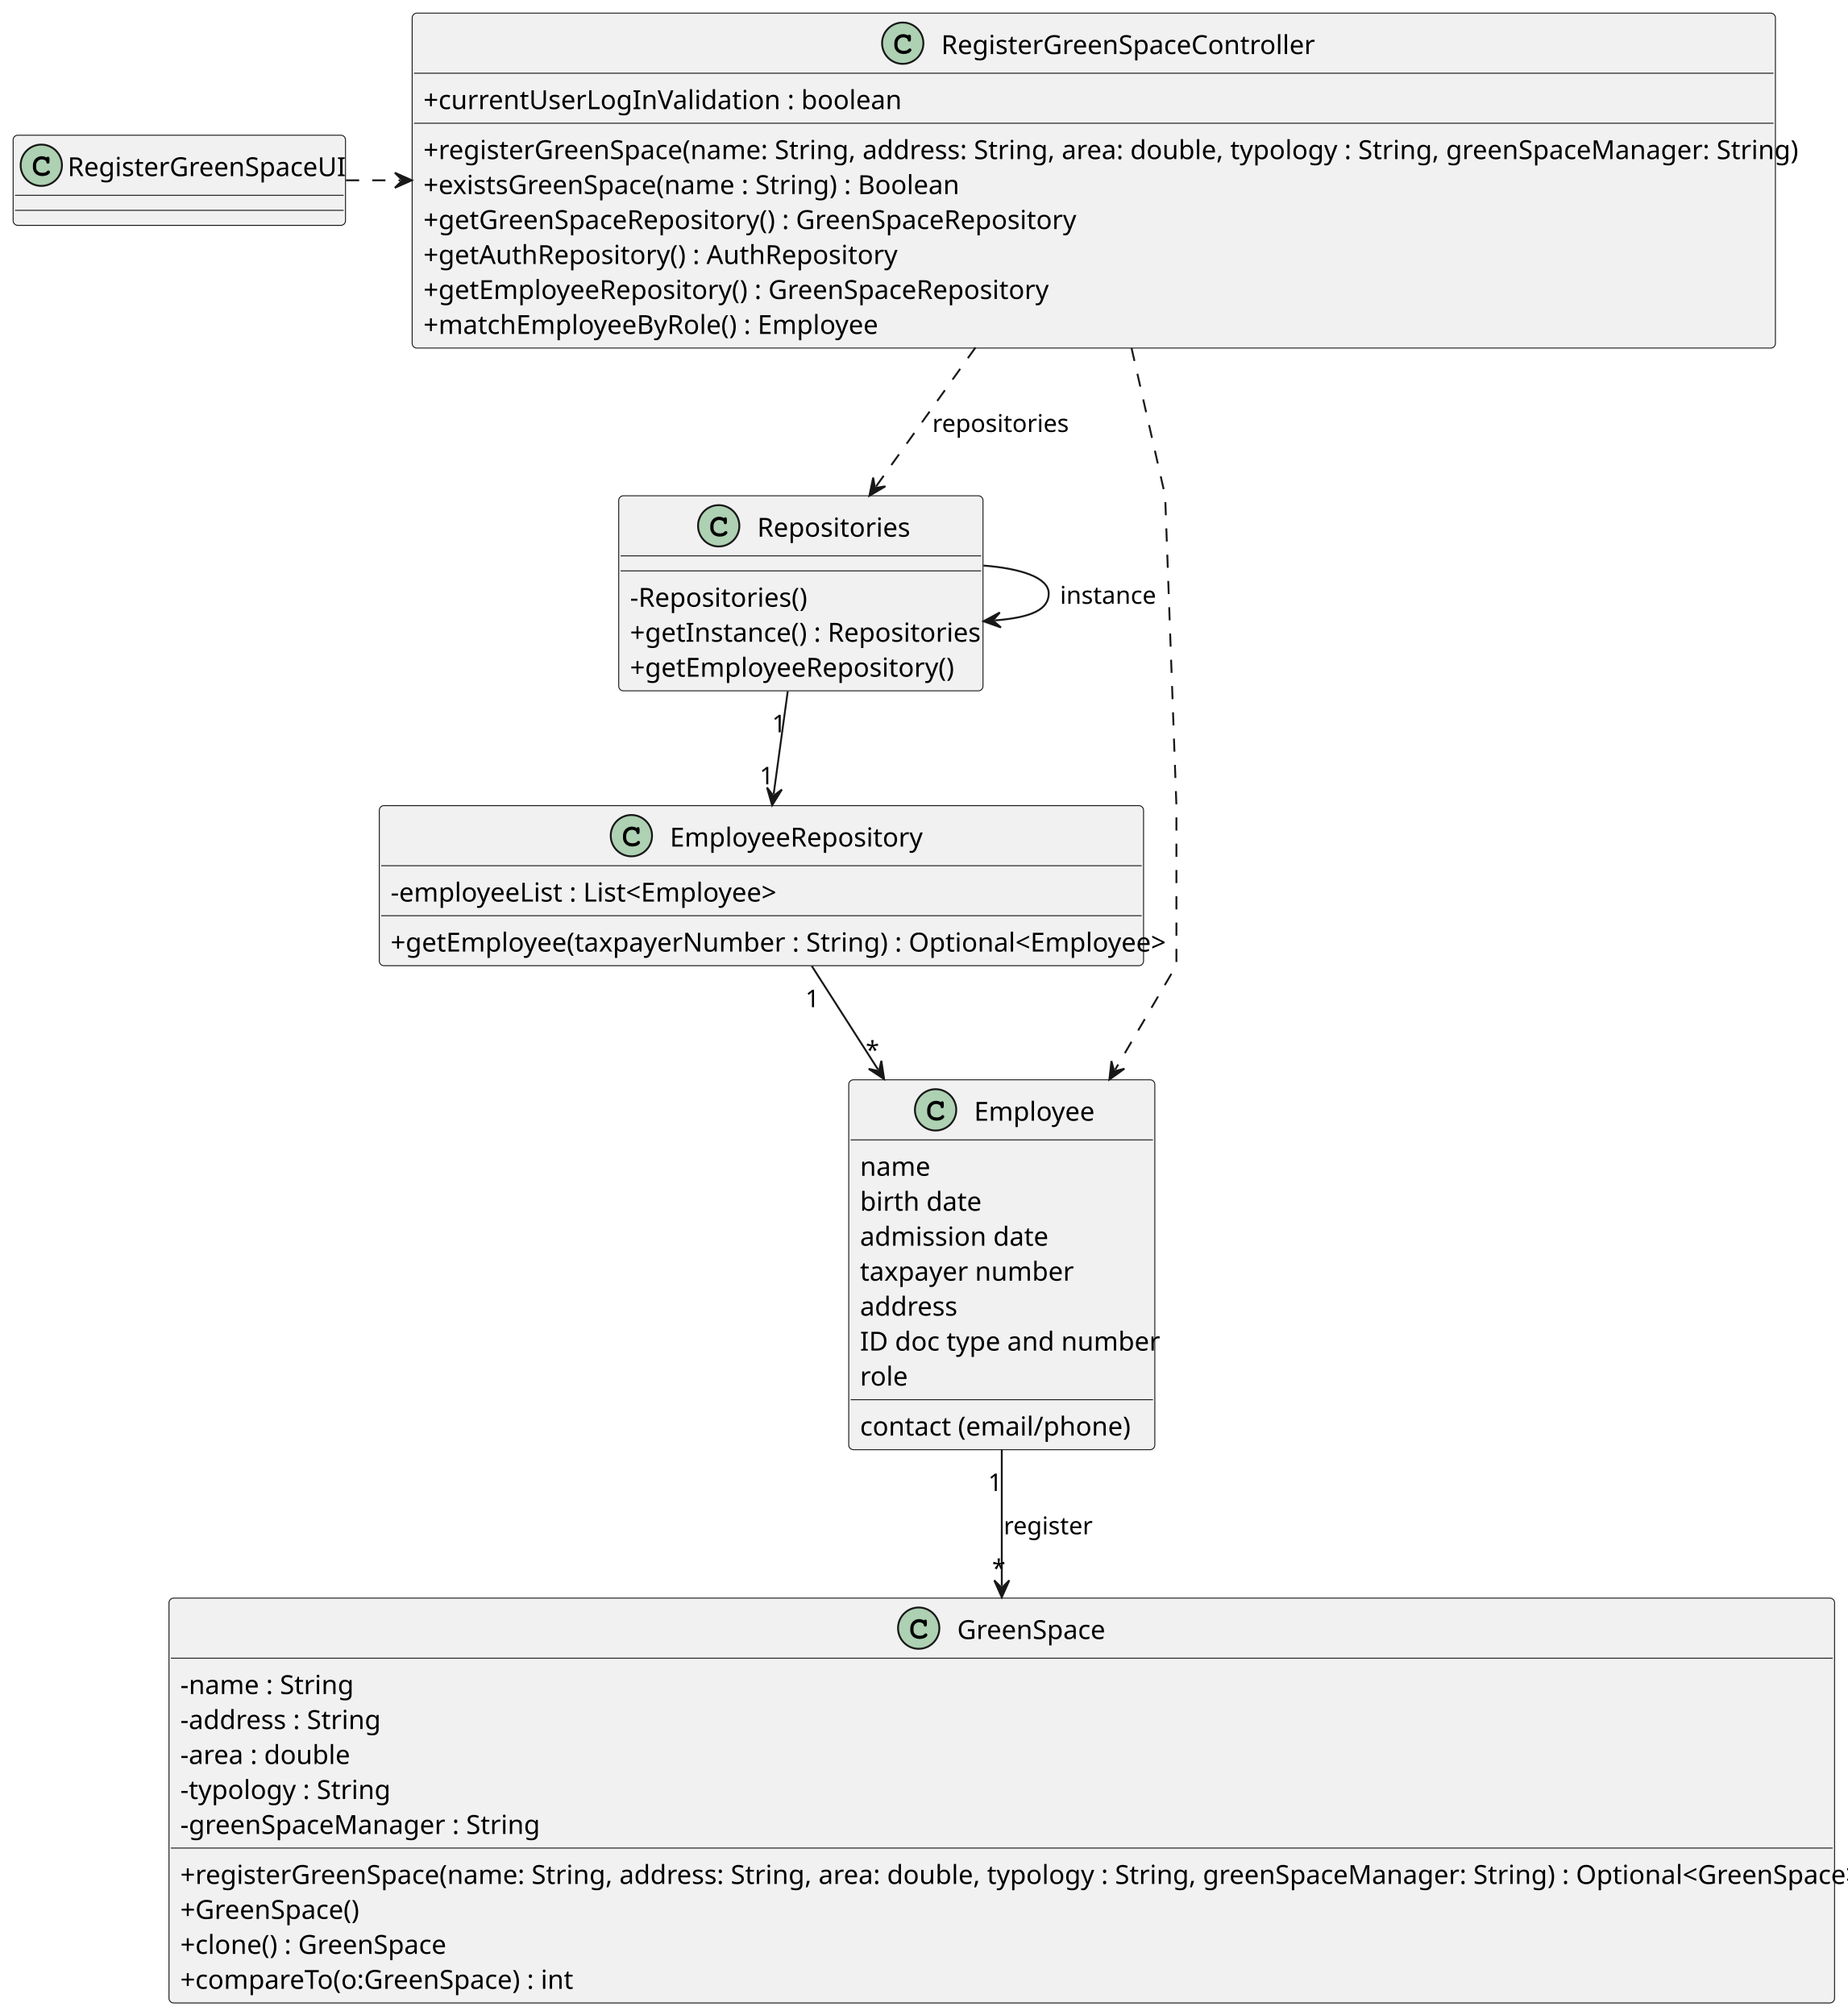
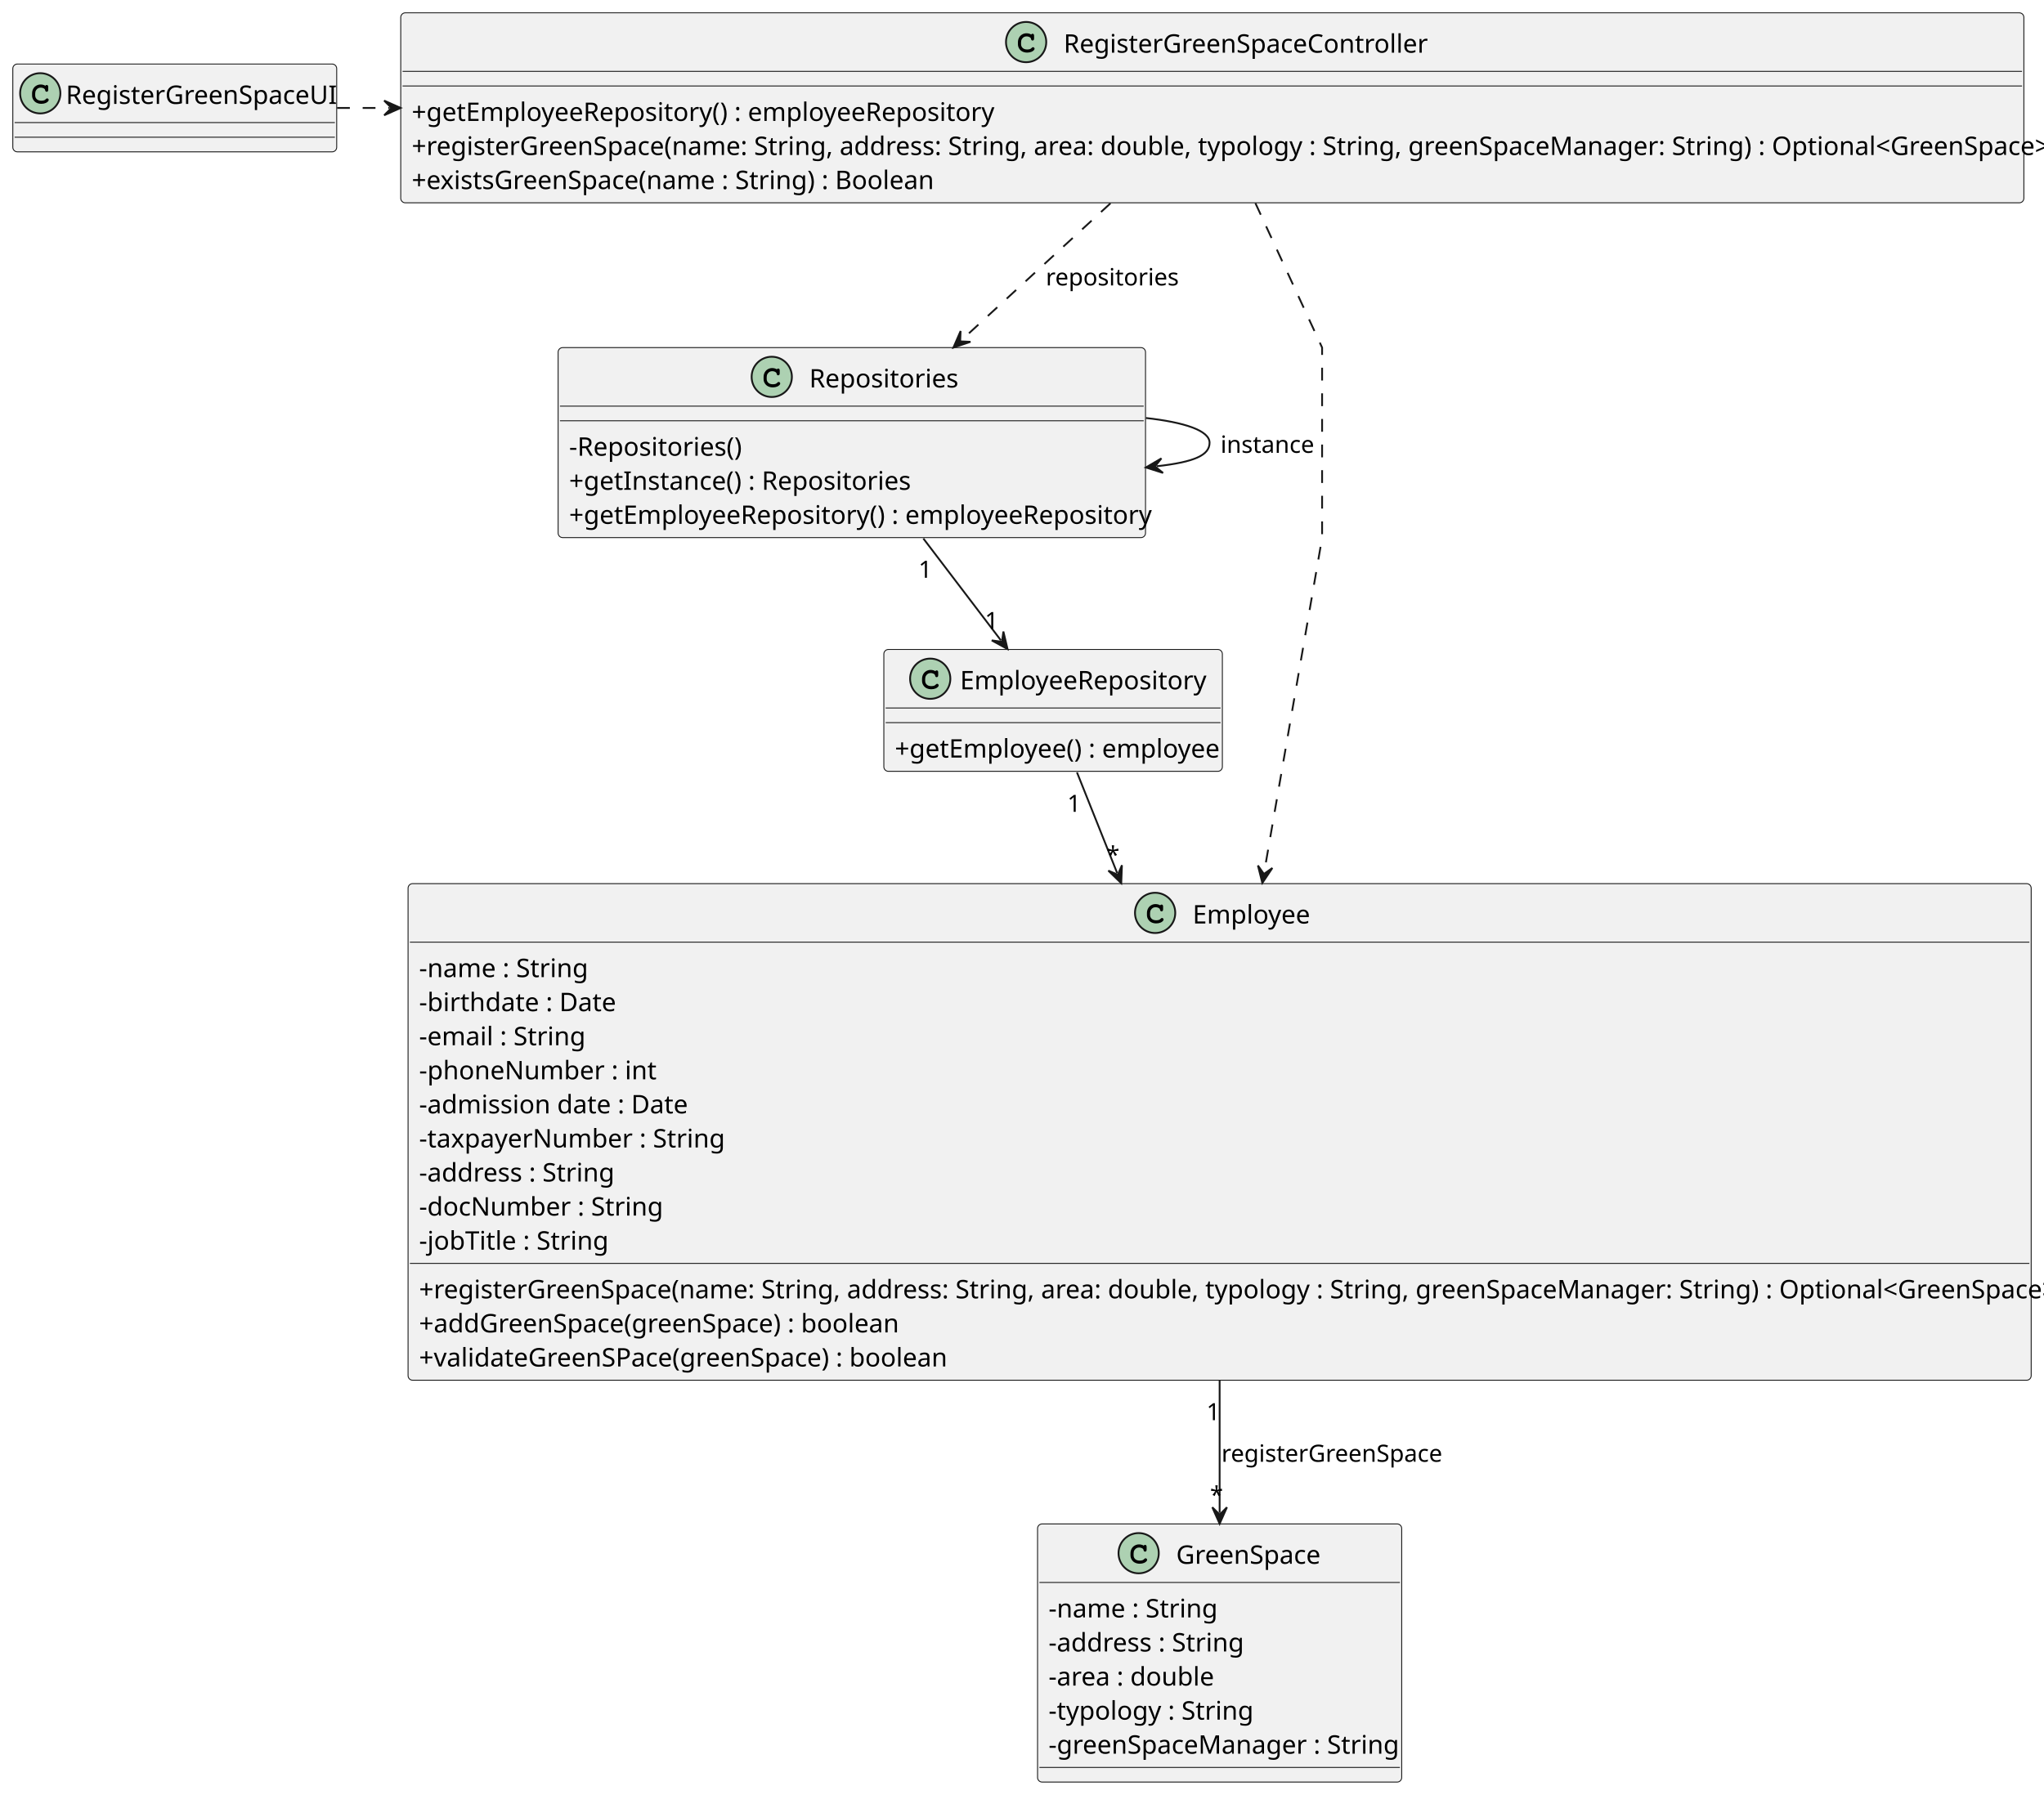
- <svg xmlns="http://www.w3.org/2000/svg" contentStyleType="text/css" height="1073px" preserveAspectRatio="none" style="width:984px;height:1073px;background:#FFFFFF;" version="1.1" viewBox="0 0 984 1073" width="984px" zoomAndPan="magnify">
+ <svg xmlns="http://www.w3.org/2000/svg" contentStyleType="text/css" height="981px" preserveAspectRatio="none" style="width:1117px;height:981px;background:#FFFFFF;" version="1.1" viewBox="0 0 1117 981" width="1117px" zoomAndPan="magnify">
  <defs />
  <g>
    <g id="elem_RegisterGreenSpaceUI">
-       <rect codeLine="11" fill="#F1F1F1" height="48" id="RegisterGreenSpaceUI" rx="2.5" ry="2.5" style="stroke:#181818;stroke-width:0.5;" width="177" x="7" y="72" />
-       <ellipse cx="22" cy="88" fill="#ADD1B2" rx="11" ry="11" style="stroke:#181818;stroke-width:1.0;" />
-       <path d="M24.766,83.875 Q24.922,83.656 25.109,83.547 Q25.297,83.438 25.516,83.438 Q25.891,83.438 26.125,83.703 Q26.359,83.953 26.359,84.562 L26.359,86.016 Q26.359,86.625 26.125,86.891 Q25.891,87.156 25.516,87.156 Q25.172,87.156 24.969,86.953 Q24.766,86.766 24.656,86.25 Q24.609,85.891 24.422,85.703 Q24.094,85.328 23.484,85.109 Q22.875,84.891 22.25,84.891 Q21.484,84.891 20.844,85.219 Q20.219,85.547 19.719,86.297 Q19.234,87.047 19.234,88.078 L19.234,89.172 Q19.234,90.406 20.125,91.234 Q21.016,92.047 22.609,92.047 Q23.547,92.047 24.203,91.797 Q24.594,91.641 25.016,91.203 Q25.281,90.938 25.422,90.859 Q25.578,90.781 25.781,90.781 Q26.109,90.781 26.359,91.047 Q26.625,91.297 26.625,91.641 Q26.625,91.984 26.281,92.391 Q25.781,92.969 24.984,93.297 Q23.906,93.75 22.609,93.75 Q21.094,93.75 19.891,93.125 Q18.906,92.625 18.219,91.562 Q17.531,90.484 17.531,89.203 L17.531,88.047 Q17.531,86.719 18.141,85.578 Q18.766,84.422 19.859,83.812 Q20.953,83.188 22.188,83.188 Q22.922,83.188 23.562,83.359 Q24.219,83.516 24.766,83.875 Z " fill="#000000" />
-       <text fill="#000000" font-family="sans-serif" font-size="14" lengthAdjust="spacing" textLength="145" x="36" y="93.797">RegisterGreenSpaceUI</text>
-       <line style="stroke:#181818;stroke-width:0.5;" x1="8" x2="183" y1="104" y2="104" />
-       <line style="stroke:#181818;stroke-width:0.5;" x1="8" x2="183" y1="112" y2="112" />
+       <rect codeLine="11" fill="#F1F1F1" height="48" id="RegisterGreenSpaceUI" rx="2.5" ry="2.5" style="stroke:#181818;stroke-width:0.5;" width="177" x="7" y="35" />
+       <ellipse cx="22" cy="51" fill="#ADD1B2" rx="11" ry="11" style="stroke:#181818;stroke-width:1.0;" />
+       <path d="M24.766,46.875 Q24.922,46.656 25.109,46.547 Q25.297,46.438 25.516,46.438 Q25.891,46.438 26.125,46.703 Q26.359,46.953 26.359,47.562 L26.359,49.016 Q26.359,49.625 26.125,49.891 Q25.891,50.156 25.516,50.156 Q25.172,50.156 24.969,49.953 Q24.766,49.766 24.656,49.25 Q24.609,48.891 24.422,48.703 Q24.094,48.328 23.484,48.109 Q22.875,47.891 22.25,47.891 Q21.484,47.891 20.844,48.219 Q20.219,48.547 19.719,49.297 Q19.234,50.047 19.234,51.078 L19.234,52.172 Q19.234,53.406 20.125,54.234 Q21.016,55.047 22.609,55.047 Q23.547,55.047 24.203,54.797 Q24.594,54.641 25.016,54.203 Q25.281,53.938 25.422,53.859 Q25.578,53.781 25.781,53.781 Q26.109,53.781 26.359,54.047 Q26.625,54.297 26.625,54.641 Q26.625,54.984 26.281,55.391 Q25.781,55.969 24.984,56.297 Q23.906,56.75 22.609,56.75 Q21.094,56.75 19.891,56.125 Q18.906,55.625 18.219,54.562 Q17.531,53.484 17.531,52.203 L17.531,51.047 Q17.531,49.719 18.141,48.578 Q18.766,47.422 19.859,46.812 Q20.953,46.188 22.188,46.188 Q22.922,46.188 23.562,46.359 Q24.219,46.516 24.766,46.875 Z " fill="#000000" />
+       <text fill="#000000" font-family="sans-serif" font-size="14" lengthAdjust="spacing" textLength="145" x="36" y="56.797">RegisterGreenSpaceUI</text>
+       <line style="stroke:#181818;stroke-width:0.5;" x1="8" x2="183" y1="67" y2="67" />
+       <line style="stroke:#181818;stroke-width:0.5;" x1="8" x2="183" y1="75" y2="75" />
    </g>
    <g id="elem_RegisterGreenSpaceController">
-       <rect codeLine="15" fill="#F1F1F1" height="178.348" id="RegisterGreenSpaceController" rx="2.5" ry="2.5" style="stroke:#181818;stroke-width:0.5;" width="726" x="219.5" y="7" />
-       <ellipse cx="480.75" cy="23" fill="#ADD1B2" rx="11" ry="11" style="stroke:#181818;stroke-width:1.0;" />
-       <path d="M483.516,18.875 Q483.672,18.656 483.859,18.547 Q484.047,18.438 484.266,18.438 Q484.641,18.438 484.875,18.703 Q485.109,18.953 485.109,19.562 L485.109,21.016 Q485.109,21.625 484.875,21.891 Q484.641,22.156 484.266,22.156 Q483.922,22.156 483.719,21.953 Q483.516,21.766 483.406,21.25 Q483.359,20.891 483.172,20.703 Q482.844,20.328 482.234,20.109 Q481.625,19.891 481,19.891 Q480.234,19.891 479.594,20.219 Q478.969,20.547 478.469,21.297 Q477.984,22.047 477.984,23.078 L477.984,24.172 Q477.984,25.406 478.875,26.234 Q479.766,27.047 481.359,27.047 Q482.297,27.047 482.953,26.797 Q483.344,26.641 483.766,26.203 Q484.031,25.938 484.172,25.859 Q484.328,25.781 484.531,25.781 Q484.859,25.781 485.109,26.047 Q485.375,26.297 485.375,26.641 Q485.375,26.984 485.031,27.391 Q484.531,27.969 483.734,28.297 Q482.656,28.75 481.359,28.75 Q479.844,28.75 478.641,28.125 Q477.656,27.625 476.969,26.562 Q476.281,25.484 476.281,24.203 L476.281,23.047 Q476.281,21.719 476.891,20.578 Q477.516,19.422 478.609,18.812 Q479.703,18.188 480.938,18.188 Q481.672,18.188 482.312,18.359 Q482.969,18.516 483.516,18.875 Z " fill="#000000" />
-       <text fill="#000000" font-family="sans-serif" font-size="14" lengthAdjust="spacing" textLength="195" x="501.25" y="28.797">RegisterGreenSpaceController</text>
-       <line style="stroke:#181818;stroke-width:0.5;" x1="220.5" x2="944.5" y1="39" y2="39" />
-       <text fill="#000000" font-family="sans-serif" font-size="14" lengthAdjust="spacing" textLength="242" x="225.5" y="58.107">+currentUserLogInValidation : boolean</text>
-       <line style="stroke:#181818;stroke-width:0.5;" x1="220.5" x2="944.5" y1="65.621" y2="65.621" />
-       <text fill="#000000" font-family="sans-serif" font-size="14" lengthAdjust="spacing" textLength="714" x="225.5" y="84.728">+registerGreenSpace(name: String, address: String, area: double, typology : String, greenSpaceManager: String)</text>
-       <text fill="#000000" font-family="sans-serif" font-size="14" lengthAdjust="spacing" textLength="281" x="225.5" y="103.35">+existsGreenSpace(name : String) : Boolean</text>
-       <text fill="#000000" font-family="sans-serif" font-size="14" lengthAdjust="spacing" textLength="346" x="225.5" y="121.971">+getGreenSpaceRepository() : GreenSpaceRepository</text>
-       <text fill="#000000" font-family="sans-serif" font-size="14" lengthAdjust="spacing" textLength="244" x="225.5" y="140.592">+getAuthRepository() : AuthRepository</text>
-       <text fill="#000000" font-family="sans-serif" font-size="14" lengthAdjust="spacing" textLength="328" x="225.5" y="159.213">+getEmployeeRepository() : GreenSpaceRepository</text>
-       <text fill="#000000" font-family="sans-serif" font-size="14" lengthAdjust="spacing" textLength="237" x="225.5" y="177.834">+matchEmployeeByRole() : Employee</text>
+       <rect codeLine="15" fill="#F1F1F1" height="103.863" id="RegisterGreenSpaceController" rx="2.5" ry="2.5" style="stroke:#181818;stroke-width:0.5;" width="887" x="219" y="7" />
+       <ellipse cx="560.75" cy="23" fill="#ADD1B2" rx="11" ry="11" style="stroke:#181818;stroke-width:1.0;" />
+       <path d="M563.516,18.875 Q563.672,18.656 563.859,18.547 Q564.047,18.438 564.266,18.438 Q564.641,18.438 564.875,18.703 Q565.109,18.953 565.109,19.562 L565.109,21.016 Q565.109,21.625 564.875,21.891 Q564.641,22.156 564.266,22.156 Q563.922,22.156 563.719,21.953 Q563.516,21.766 563.406,21.25 Q563.359,20.891 563.172,20.703 Q562.844,20.328 562.234,20.109 Q561.625,19.891 561,19.891 Q560.234,19.891 559.594,20.219 Q558.969,20.547 558.469,21.297 Q557.984,22.047 557.984,23.078 L557.984,24.172 Q557.984,25.406 558.875,26.234 Q559.766,27.047 561.359,27.047 Q562.297,27.047 562.953,26.797 Q563.344,26.641 563.766,26.203 Q564.031,25.938 564.172,25.859 Q564.328,25.781 564.531,25.781 Q564.859,25.781 565.109,26.047 Q565.375,26.297 565.375,26.641 Q565.375,26.984 565.031,27.391 Q564.531,27.969 563.734,28.297 Q562.656,28.75 561.359,28.75 Q559.844,28.75 558.641,28.125 Q557.656,27.625 556.969,26.562 Q556.281,25.484 556.281,24.203 L556.281,23.047 Q556.281,21.719 556.891,20.578 Q557.516,19.422 558.609,18.812 Q559.703,18.188 560.938,18.188 Q561.672,18.188 562.312,18.359 Q562.969,18.516 563.516,18.875 Z " fill="#000000" />
+       <text fill="#000000" font-family="sans-serif" font-size="14" lengthAdjust="spacing" textLength="195" x="581.25" y="28.797">RegisterGreenSpaceController</text>
+       <line style="stroke:#181818;stroke-width:0.5;" x1="220" x2="1105" y1="39" y2="39" />
+       <line style="stroke:#181818;stroke-width:0.5;" x1="220" x2="1105" y1="47" y2="47" />
+       <text fill="#000000" font-family="sans-serif" font-size="14" lengthAdjust="spacing" textLength="309" x="225" y="66.107">+getEmployeeRepository() : employeeRepository</text>
+       <text fill="#000000" font-family="sans-serif" font-size="14" lengthAdjust="spacing" textLength="875" x="225" y="84.728">+registerGreenSpace(name: String, address: String, area: double, typology : String, greenSpaceManager: String) : Optional&lt;GreenSpace&gt;</text>
+       <text fill="#000000" font-family="sans-serif" font-size="14" lengthAdjust="spacing" textLength="281" x="225" y="103.35">+existsGreenSpace(name : String) : Boolean</text>
    </g>
    <g id="elem_Repositories">
-       <rect codeLine="27" fill="#F1F1F1" height="103.863" id="Repositories" rx="2.5" ry="2.5" style="stroke:#181818;stroke-width:0.5;" width="194" x="329.5" y="264" />
-       <ellipse cx="382.75" cy="280" fill="#ADD1B2" rx="11" ry="11" style="stroke:#181818;stroke-width:1.0;" />
-       <path d="M385.516,275.875 Q385.672,275.656 385.859,275.547 Q386.047,275.438 386.266,275.438 Q386.641,275.438 386.875,275.703 Q387.109,275.953 387.109,276.562 L387.109,278.016 Q387.109,278.625 386.875,278.891 Q386.641,279.156 386.266,279.156 Q385.922,279.156 385.719,278.953 Q385.516,278.766 385.406,278.25 Q385.359,277.891 385.172,277.703 Q384.844,277.328 384.234,277.109 Q383.625,276.891 383,276.891 Q382.234,276.891 381.594,277.219 Q380.969,277.547 380.469,278.297 Q379.984,279.047 379.984,280.078 L379.984,281.172 Q379.984,282.406 380.875,283.234 Q381.766,284.047 383.359,284.047 Q384.297,284.047 384.953,283.797 Q385.344,283.641 385.766,283.203 Q386.031,282.938 386.172,282.859 Q386.328,282.781 386.531,282.781 Q386.859,282.781 387.109,283.047 Q387.375,283.297 387.375,283.641 Q387.375,283.984 387.031,284.391 Q386.531,284.969 385.734,285.297 Q384.656,285.75 383.359,285.75 Q381.844,285.75 380.641,285.125 Q379.656,284.625 378.969,283.562 Q378.281,282.484 378.281,281.203 L378.281,280.047 Q378.281,278.719 378.891,277.578 Q379.516,276.422 380.609,275.812 Q381.703,275.188 382.938,275.188 Q383.672,275.188 384.312,275.359 Q384.969,275.516 385.516,275.875 Z " fill="#000000" />
-       <text fill="#000000" font-family="sans-serif" font-size="14" lengthAdjust="spacing" textLength="79" x="403.25" y="285.797">Repositories</text>
-       <line style="stroke:#181818;stroke-width:0.5;" x1="330.5" x2="522.5" y1="296" y2="296" />
-       <line style="stroke:#181818;stroke-width:0.5;" x1="330.5" x2="522.5" y1="304" y2="304" />
-       <text fill="#000000" font-family="sans-serif" font-size="14" lengthAdjust="spacing" textLength="94" x="335.5" y="323.107">-Repositories()</text>
-       <text fill="#000000" font-family="sans-serif" font-size="14" lengthAdjust="spacing" textLength="182" x="335.5" y="341.728">+getInstance() : Repositories</text>
-       <text fill="#000000" font-family="sans-serif" font-size="14" lengthAdjust="spacing" textLength="168" x="335.5" y="360.35">+getEmployeeRepository()</text>
+       <rect codeLine="22" fill="#F1F1F1" height="103.863" id="Repositories" rx="2.5" ry="2.5" style="stroke:#181818;stroke-width:0.5;" width="321" x="305" y="190" />
+       <ellipse cx="421.75" cy="206" fill="#ADD1B2" rx="11" ry="11" style="stroke:#181818;stroke-width:1.0;" />
+       <path d="M424.516,201.875 Q424.672,201.656 424.859,201.547 Q425.047,201.438 425.266,201.438 Q425.641,201.438 425.875,201.703 Q426.109,201.953 426.109,202.562 L426.109,204.016 Q426.109,204.625 425.875,204.891 Q425.641,205.156 425.266,205.156 Q424.922,205.156 424.719,204.953 Q424.516,204.766 424.406,204.25 Q424.359,203.891 424.172,203.703 Q423.844,203.328 423.234,203.109 Q422.625,202.891 422,202.891 Q421.234,202.891 420.594,203.219 Q419.969,203.547 419.469,204.297 Q418.984,205.047 418.984,206.078 L418.984,207.172 Q418.984,208.406 419.875,209.234 Q420.766,210.047 422.359,210.047 Q423.297,210.047 423.953,209.797 Q424.344,209.641 424.766,209.203 Q425.031,208.938 425.172,208.859 Q425.328,208.781 425.531,208.781 Q425.859,208.781 426.109,209.047 Q426.375,209.297 426.375,209.641 Q426.375,209.984 426.031,210.391 Q425.531,210.969 424.734,211.297 Q423.656,211.75 422.359,211.75 Q420.844,211.75 419.641,211.125 Q418.656,210.625 417.969,209.562 Q417.281,208.484 417.281,207.203 L417.281,206.047 Q417.281,204.719 417.891,203.578 Q418.516,202.422 419.609,201.812 Q420.703,201.188 421.938,201.188 Q422.672,201.188 423.312,201.359 Q423.969,201.516 424.516,201.875 Z " fill="#000000" />
+       <text fill="#000000" font-family="sans-serif" font-size="14" lengthAdjust="spacing" textLength="79" x="442.25" y="211.797">Repositories</text>
+       <line style="stroke:#181818;stroke-width:0.5;" x1="306" x2="625" y1="222" y2="222" />
+       <line style="stroke:#181818;stroke-width:0.5;" x1="306" x2="625" y1="230" y2="230" />
+       <text fill="#000000" font-family="sans-serif" font-size="14" lengthAdjust="spacing" textLength="94" x="311" y="249.107">-Repositories()</text>
+       <text fill="#000000" font-family="sans-serif" font-size="14" lengthAdjust="spacing" textLength="182" x="311" y="267.728">+getInstance() : Repositories</text>
+       <text fill="#000000" font-family="sans-serif" font-size="14" lengthAdjust="spacing" textLength="309" x="311" y="286.35">+getEmployeeRepository() : employeeRepository</text>
    </g>
    <g id="elem_Employee">
-       <rect codeLine="34" fill="#F1F1F1" height="196.969" id="Employee" rx="2.5" ry="2.5" style="stroke:#181818;stroke-width:0.5;" width="163" x="452" y="575" />
-       <ellipse cx="498.25" cy="591" fill="#ADD1B2" rx="11" ry="11" style="stroke:#181818;stroke-width:1.0;" />
-       <path d="M501.016,586.875 Q501.172,586.656 501.359,586.547 Q501.547,586.438 501.766,586.438 Q502.141,586.438 502.375,586.703 Q502.609,586.953 502.609,587.562 L502.609,589.016 Q502.609,589.625 502.375,589.891 Q502.141,590.156 501.766,590.156 Q501.422,590.156 501.219,589.953 Q501.016,589.766 500.906,589.25 Q500.859,588.891 500.672,588.703 Q500.344,588.328 499.734,588.109 Q499.125,587.891 498.5,587.891 Q497.734,587.891 497.094,588.219 Q496.469,588.547 495.969,589.297 Q495.484,590.047 495.484,591.078 L495.484,592.172 Q495.484,593.406 496.375,594.234 Q497.266,595.047 498.859,595.047 Q499.797,595.047 500.453,594.797 Q500.844,594.641 501.266,594.203 Q501.531,593.938 501.672,593.859 Q501.828,593.781 502.031,593.781 Q502.359,593.781 502.609,594.047 Q502.875,594.297 502.875,594.641 Q502.875,594.984 502.531,595.391 Q502.031,595.969 501.234,596.297 Q500.156,596.75 498.859,596.75 Q497.344,596.75 496.141,596.125 Q495.156,595.625 494.469,594.562 Q493.781,593.484 493.781,592.203 L493.781,591.047 Q493.781,589.719 494.391,588.578 Q495.016,587.422 496.109,586.812 Q497.203,586.188 498.438,586.188 Q499.172,586.188 499.812,586.359 Q500.469,586.516 501.016,586.875 Z " fill="#000000" />
-       <text fill="#000000" font-family="sans-serif" font-size="14" lengthAdjust="spacing" textLength="62" x="518.75" y="596.797">Employee</text>
-       <line style="stroke:#181818;stroke-width:0.5;" x1="453" x2="614" y1="607" y2="607" />
-       <text fill="#000000" font-family="sans-serif" font-size="14" lengthAdjust="spacing" textLength="35" x="458" y="626.107">name</text>
-       <text fill="#000000" font-family="sans-serif" font-size="14" lengthAdjust="spacing" textLength="60" x="458" y="644.729">birth date</text>
-       <text fill="#000000" font-family="sans-serif" font-size="14" lengthAdjust="spacing" textLength="95" x="458" y="663.35">admission date</text>
-       <text fill="#000000" font-family="sans-serif" font-size="14" lengthAdjust="spacing" textLength="106" x="458" y="681.971">taxpayer number</text>
-       <text fill="#000000" font-family="sans-serif" font-size="14" lengthAdjust="spacing" textLength="51" x="458" y="700.592">address</text>
-       <text fill="#000000" font-family="sans-serif" font-size="14" lengthAdjust="spacing" textLength="151" x="458" y="719.213">ID doc type and number</text>
-       <text fill="#000000" font-family="sans-serif" font-size="14" lengthAdjust="spacing" textLength="24" x="458" y="737.834">role</text>
-       <line style="stroke:#181818;stroke-width:0.5;" x1="453" x2="614" y1="745.348" y2="745.348" />
-       <text fill="#000000" font-family="sans-serif" font-size="14" lengthAdjust="spacing" textLength="137" x="458" y="764.455">contact (email/phone)</text>
+       <rect codeLine="29" fill="#F1F1F1" height="271.453" id="Employee" rx="2.5" ry="2.5" style="stroke:#181818;stroke-width:0.5;" width="887" x="223" y="483" />
+       <ellipse cx="631.25" cy="499" fill="#ADD1B2" rx="11" ry="11" style="stroke:#181818;stroke-width:1.0;" />
+       <path d="M634.016,494.875 Q634.172,494.656 634.359,494.547 Q634.547,494.438 634.766,494.438 Q635.141,494.438 635.375,494.703 Q635.609,494.953 635.609,495.562 L635.609,497.016 Q635.609,497.625 635.375,497.891 Q635.141,498.156 634.766,498.156 Q634.422,498.156 634.219,497.953 Q634.016,497.766 633.906,497.25 Q633.859,496.891 633.672,496.703 Q633.344,496.328 632.734,496.109 Q632.125,495.891 631.5,495.891 Q630.734,495.891 630.094,496.219 Q629.469,496.547 628.969,497.297 Q628.484,498.047 628.484,499.078 L628.484,500.172 Q628.484,501.406 629.375,502.234 Q630.266,503.047 631.859,503.047 Q632.797,503.047 633.453,502.797 Q633.844,502.641 634.266,502.203 Q634.531,501.938 634.672,501.859 Q634.828,501.781 635.031,501.781 Q635.359,501.781 635.609,502.047 Q635.875,502.297 635.875,502.641 Q635.875,502.984 635.531,503.391 Q635.031,503.969 634.234,504.297 Q633.156,504.75 631.859,504.75 Q630.344,504.75 629.141,504.125 Q628.156,503.625 627.469,502.562 Q626.781,501.484 626.781,500.203 L626.781,499.047 Q626.781,497.719 627.391,496.578 Q628.016,495.422 629.109,494.812 Q630.203,494.188 631.438,494.188 Q632.172,494.188 632.812,494.359 Q633.469,494.516 634.016,494.875 Z " fill="#000000" />
+       <text fill="#000000" font-family="sans-serif" font-size="14" lengthAdjust="spacing" textLength="62" x="651.75" y="504.797">Employee</text>
+       <line style="stroke:#181818;stroke-width:0.5;" x1="224" x2="1109" y1="515" y2="515" />
+       <text fill="#000000" font-family="sans-serif" font-size="14" lengthAdjust="spacing" textLength="89" x="229" y="534.107">-name : String</text>
+       <text fill="#000000" font-family="sans-serif" font-size="14" lengthAdjust="spacing" textLength="103" x="229" y="552.729">-birthdate : Date</text>
+       <text fill="#000000" font-family="sans-serif" font-size="14" lengthAdjust="spacing" textLength="87" x="229" y="571.35">-email : String</text>
+       <text fill="#000000" font-family="sans-serif" font-size="14" lengthAdjust="spacing" textLength="121" x="229" y="589.971">-phoneNumber : int</text>
+       <text fill="#000000" font-family="sans-serif" font-size="14" lengthAdjust="spacing" textLength="142" x="229" y="608.592">-admission date : Date</text>
+       <text fill="#000000" font-family="sans-serif" font-size="14" lengthAdjust="spacing" textLength="157" x="229" y="627.213">-taxpayerNumber : String</text>
+       <text fill="#000000" font-family="sans-serif" font-size="14" lengthAdjust="spacing" textLength="105" x="229" y="645.834">-address : String</text>
+       <text fill="#000000" font-family="sans-serif" font-size="14" lengthAdjust="spacing" textLength="126" x="229" y="664.455">-docNumber : String</text>
+       <text fill="#000000" font-family="sans-serif" font-size="14" lengthAdjust="spacing" textLength="100" x="229" y="683.076">-jobTitle : String</text>
+       <line style="stroke:#181818;stroke-width:0.5;" x1="224" x2="1109" y1="690.59" y2="690.59" />
+       <text fill="#000000" font-family="sans-serif" font-size="14" lengthAdjust="spacing" textLength="875" x="229" y="709.697">+registerGreenSpace(name: String, address: String, area: double, typology : String, greenSpaceManager: String) : Optional&lt;GreenSpace&gt;</text>
+       <text fill="#000000" font-family="sans-serif" font-size="14" lengthAdjust="spacing" textLength="262" x="229" y="728.318">+addGreenSpace(greenSpace) : boolean</text>
+       <text fill="#000000" font-family="sans-serif" font-size="14" lengthAdjust="spacing" textLength="288" x="229" y="746.939">+validateGreenSPace(greenSpace) : boolean</text>
    </g>
    <g id="elem_EmployeeRepository">
-       <rect codeLine="45" fill="#F1F1F1" height="85.242" id="EmployeeRepository" rx="2.5" ry="2.5" style="stroke:#181818;stroke-width:0.5;" width="407" x="202" y="429" />
-       <ellipse cx="336.25" cy="445" fill="#ADD1B2" rx="11" ry="11" style="stroke:#181818;stroke-width:1.0;" />
-       <path d="M339.016,440.875 Q339.172,440.656 339.359,440.547 Q339.547,440.438 339.766,440.438 Q340.141,440.438 340.375,440.703 Q340.609,440.953 340.609,441.562 L340.609,443.016 Q340.609,443.625 340.375,443.891 Q340.141,444.156 339.766,444.156 Q339.422,444.156 339.219,443.953 Q339.016,443.766 338.906,443.25 Q338.859,442.891 338.672,442.703 Q338.344,442.328 337.734,442.109 Q337.125,441.891 336.5,441.891 Q335.734,441.891 335.094,442.219 Q334.469,442.547 333.969,443.297 Q333.484,444.047 333.484,445.078 L333.484,446.172 Q333.484,447.406 334.375,448.234 Q335.266,449.047 336.859,449.047 Q337.797,449.047 338.453,448.797 Q338.844,448.641 339.266,448.203 Q339.531,447.938 339.672,447.859 Q339.828,447.781 340.031,447.781 Q340.359,447.781 340.609,448.047 Q340.875,448.297 340.875,448.641 Q340.875,448.984 340.531,449.391 Q340.031,449.969 339.234,450.297 Q338.156,450.75 336.859,450.75 Q335.344,450.75 334.141,450.125 Q333.156,449.625 332.469,448.562 Q331.781,447.484 331.781,446.203 L331.781,445.047 Q331.781,443.719 332.391,442.578 Q333.016,441.422 334.109,440.812 Q335.203,440.188 336.438,440.188 Q337.172,440.188 337.812,440.359 Q338.469,440.516 339.016,440.875 Z " fill="#000000" />
-       <text fill="#000000" font-family="sans-serif" font-size="14" lengthAdjust="spacing" textLength="130" x="356.75" y="450.797">EmployeeRepository</text>
-       <line style="stroke:#181818;stroke-width:0.5;" x1="203" x2="608" y1="461" y2="461" />
-       <text fill="#000000" font-family="sans-serif" font-size="14" lengthAdjust="spacing" textLength="200" x="208" y="480.107">-employeeList : List&lt;Employee&gt;</text>
-       <line style="stroke:#181818;stroke-width:0.5;" x1="203" x2="608" y1="487.621" y2="487.621" />
-       <text fill="#000000" font-family="sans-serif" font-size="14" lengthAdjust="spacing" textLength="395" x="208" y="506.728">+getEmployee(taxpayerNumber : String) : Optional&lt;Employee&gt;</text>
+       <rect codeLine="45" fill="#F1F1F1" height="66.621" id="EmployeeRepository" rx="2.5" ry="2.5" style="stroke:#181818;stroke-width:0.5;" width="185" x="483" y="355" />
+       <ellipse cx="508.35" cy="371" fill="#ADD1B2" rx="11" ry="11" style="stroke:#181818;stroke-width:1.0;" />
+       <path d="M511.116,366.875 Q511.272,366.656 511.459,366.547 Q511.647,366.438 511.866,366.438 Q512.241,366.438 512.475,366.703 Q512.709,366.953 512.709,367.562 L512.709,369.016 Q512.709,369.625 512.475,369.891 Q512.241,370.156 511.866,370.156 Q511.522,370.156 511.319,369.953 Q511.116,369.766 511.006,369.25 Q510.959,368.891 510.772,368.703 Q510.444,368.328 509.834,368.109 Q509.225,367.891 508.6,367.891 Q507.834,367.891 507.194,368.219 Q506.569,368.547 506.069,369.297 Q505.584,370.047 505.584,371.078 L505.584,372.172 Q505.584,373.406 506.475,374.234 Q507.366,375.047 508.959,375.047 Q509.897,375.047 510.553,374.797 Q510.944,374.641 511.366,374.203 Q511.631,373.938 511.772,373.859 Q511.928,373.781 512.131,373.781 Q512.459,373.781 512.709,374.047 Q512.975,374.297 512.975,374.641 Q512.975,374.984 512.631,375.391 Q512.131,375.969 511.334,376.297 Q510.256,376.75 508.959,376.75 Q507.444,376.75 506.241,376.125 Q505.256,375.625 504.569,374.562 Q503.881,373.484 503.881,372.203 L503.881,371.047 Q503.881,369.719 504.491,368.578 Q505.116,367.422 506.209,366.812 Q507.303,366.188 508.538,366.188 Q509.272,366.188 509.913,366.359 Q510.569,366.516 511.116,366.875 Z " fill="#000000" />
+       <text fill="#000000" font-family="sans-serif" font-size="14" lengthAdjust="spacing" textLength="130" x="524.65" y="376.797">EmployeeRepository</text>
+       <line style="stroke:#181818;stroke-width:0.5;" x1="484" x2="667" y1="387" y2="387" />
+       <line style="stroke:#181818;stroke-width:0.5;" x1="484" x2="667" y1="395" y2="395" />
+       <text fill="#000000" font-family="sans-serif" font-size="14" lengthAdjust="spacing" textLength="173" x="489" y="414.107">+getEmployee() : employee</text>
    </g>
    <g id="elem_GreenSpace">
-       <rect codeLine="52" fill="#F1F1F1" height="215.59" id="GreenSpace" rx="2.5" ry="2.5" style="stroke:#181818;stroke-width:0.5;" width="887" x="90" y="851" />
-       <ellipse cx="489.25" cy="867" fill="#ADD1B2" rx="11" ry="11" style="stroke:#181818;stroke-width:1.0;" />
-       <path d="M492.016,862.875 Q492.172,862.656 492.359,862.547 Q492.547,862.438 492.766,862.438 Q493.141,862.438 493.375,862.703 Q493.609,862.953 493.609,863.562 L493.609,865.016 Q493.609,865.625 493.375,865.891 Q493.141,866.156 492.766,866.156 Q492.422,866.156 492.219,865.953 Q492.016,865.766 491.906,865.25 Q491.859,864.891 491.672,864.703 Q491.344,864.328 490.734,864.109 Q490.125,863.891 489.5,863.891 Q488.734,863.891 488.094,864.219 Q487.469,864.547 486.969,865.297 Q486.484,866.047 486.484,867.078 L486.484,868.172 Q486.484,869.406 487.375,870.234 Q488.266,871.047 489.859,871.047 Q490.797,871.047 491.453,870.797 Q491.844,870.641 492.266,870.203 Q492.531,869.938 492.672,869.859 Q492.828,869.781 493.031,869.781 Q493.359,869.781 493.609,870.047 Q493.875,870.297 493.875,870.641 Q493.875,870.984 493.531,871.391 Q493.031,871.969 492.234,872.297 Q491.156,872.75 489.859,872.75 Q488.344,872.75 487.141,872.125 Q486.156,871.625 485.469,870.562 Q484.781,869.484 484.781,868.203 L484.781,867.047 Q484.781,865.719 485.391,864.578 Q486.016,863.422 487.109,862.812 Q488.203,862.188 489.438,862.188 Q490.172,862.188 490.812,862.359 Q491.469,862.516 492.016,862.875 Z " fill="#000000" />
-       <text fill="#000000" font-family="sans-serif" font-size="14" lengthAdjust="spacing" textLength="80" x="509.75" y="872.797">GreenSpace</text>
-       <line style="stroke:#181818;stroke-width:0.5;" x1="91" x2="976" y1="883" y2="883" />
-       <text fill="#000000" font-family="sans-serif" font-size="14" lengthAdjust="spacing" textLength="89" x="96" y="902.107">-name : String</text>
-       <text fill="#000000" font-family="sans-serif" font-size="14" lengthAdjust="spacing" textLength="105" x="96" y="920.729">-address : String</text>
-       <text fill="#000000" font-family="sans-serif" font-size="14" lengthAdjust="spacing" textLength="89" x="96" y="939.35">-area : double</text>
-       <text fill="#000000" font-family="sans-serif" font-size="14" lengthAdjust="spacing" textLength="107" x="96" y="957.971">-typology : String</text>
-       <text fill="#000000" font-family="sans-serif" font-size="14" lengthAdjust="spacing" textLength="187" x="96" y="976.592">-greenSpaceManager : String</text>
-       <line style="stroke:#181818;stroke-width:0.5;" x1="91" x2="976" y1="984.106" y2="984.106" />
-       <text fill="#000000" font-family="sans-serif" font-size="14" lengthAdjust="spacing" textLength="875" x="96" y="1003.213">+registerGreenSpace(name: String, address: String, area: double, typology : String, greenSpaceManager: String) : Optional&lt;GreenSpace&gt;</text>
-       <text fill="#000000" font-family="sans-serif" font-size="14" lengthAdjust="spacing" textLength="98" x="96" y="1021.834">+GreenSpace()</text>
-       <text fill="#000000" font-family="sans-serif" font-size="14" lengthAdjust="spacing" textLength="144" x="96" y="1040.455">+clone() : GreenSpace</text>
-       <text fill="#000000" font-family="sans-serif" font-size="14" lengthAdjust="spacing" textLength="209" x="96" y="1059.076">+compareTo(o:GreenSpace) : int</text>
+       <rect codeLine="51" fill="#F1F1F1" height="141.106" id="GreenSpace" rx="2.5" ry="2.5" style="stroke:#181818;stroke-width:0.5;" width="199" x="567" y="833" />
+       <ellipse cx="622.25" cy="849" fill="#ADD1B2" rx="11" ry="11" style="stroke:#181818;stroke-width:1.0;" />
+       <path d="M625.016,844.875 Q625.172,844.656 625.359,844.547 Q625.547,844.438 625.766,844.438 Q626.141,844.438 626.375,844.703 Q626.609,844.953 626.609,845.562 L626.609,847.016 Q626.609,847.625 626.375,847.891 Q626.141,848.156 625.766,848.156 Q625.422,848.156 625.219,847.953 Q625.016,847.766 624.906,847.25 Q624.859,846.891 624.672,846.703 Q624.344,846.328 623.734,846.109 Q623.125,845.891 622.5,845.891 Q621.734,845.891 621.094,846.219 Q620.469,846.547 619.969,847.297 Q619.484,848.047 619.484,849.078 L619.484,850.172 Q619.484,851.406 620.375,852.234 Q621.266,853.047 622.859,853.047 Q623.797,853.047 624.453,852.797 Q624.844,852.641 625.266,852.203 Q625.531,851.938 625.672,851.859 Q625.828,851.781 626.031,851.781 Q626.359,851.781 626.609,852.047 Q626.875,852.297 626.875,852.641 Q626.875,852.984 626.531,853.391 Q626.031,853.969 625.234,854.297 Q624.156,854.75 622.859,854.75 Q621.344,854.75 620.141,854.125 Q619.156,853.625 618.469,852.562 Q617.781,851.484 617.781,850.203 L617.781,849.047 Q617.781,847.719 618.391,846.578 Q619.016,845.422 620.109,844.812 Q621.203,844.188 622.438,844.188 Q623.172,844.188 623.812,844.359 Q624.469,844.516 625.016,844.875 Z " fill="#000000" />
+       <text fill="#000000" font-family="sans-serif" font-size="14" lengthAdjust="spacing" textLength="80" x="642.75" y="854.797">GreenSpace</text>
+       <line style="stroke:#181818;stroke-width:0.5;" x1="568" x2="765" y1="865" y2="865" />
+       <text fill="#000000" font-family="sans-serif" font-size="14" lengthAdjust="spacing" textLength="89" x="573" y="884.107">-name : String</text>
+       <text fill="#000000" font-family="sans-serif" font-size="14" lengthAdjust="spacing" textLength="105" x="573" y="902.729">-address : String</text>
+       <text fill="#000000" font-family="sans-serif" font-size="14" lengthAdjust="spacing" textLength="89" x="573" y="921.35">-area : double</text>
+       <text fill="#000000" font-family="sans-serif" font-size="14" lengthAdjust="spacing" textLength="107" x="573" y="939.971">-typology : String</text>
+       <text fill="#000000" font-family="sans-serif" font-size="14" lengthAdjust="spacing" textLength="187" x="573" y="958.592">-greenSpaceManager : String</text>
+       <line style="stroke:#181818;stroke-width:0.5;" x1="568" x2="765" y1="966.106" y2="966.106" />
    </g>
    <g id="link_RegisterGreenSpaceController_Repositories">
-       <path codeLine="69" d="M519.5,185.04 C500.3,211.87 483.342,235.571 466.512,259.081 " fill="none" id="RegisterGreenSpaceController-to-Repositories" style="stroke:#181818;stroke-width:1.0;stroke-dasharray:7.0,7.0;" />
-       <polygon fill="#181818" points="463.02,263.96,471.511,258.97,465.93,259.894,465.006,254.314,463.02,263.96" style="stroke:#181818;stroke-width:1.0;" />
-       <text fill="#000000" font-family="sans-serif" font-size="13" lengthAdjust="spacing" textLength="67" x="496.5" y="230.028">repositories</text>
+       <path codeLine="63" d="M606.84,111.14 C579.99,135.81 552.279,161.272 525.439,185.922 " fill="none" id="RegisterGreenSpaceController-to-Repositories" style="stroke:#181818;stroke-width:1.0;stroke-dasharray:7.0,7.0;" />
+       <polygon fill="#181818" points="521.02,189.98,530.354,186.838,524.703,186.598,524.943,180.946,521.02,189.98" style="stroke:#181818;stroke-width:1.0;" />
+       <text fill="#000000" font-family="sans-serif" font-size="13" lengthAdjust="spacing" textLength="67" x="571.5" y="156.028">repositories</text>
    </g>
    <g id="link_RegisterGreenSpaceController_Employee">
-       <path codeLine="70" d="M602.61,185.39 C611.73,225.45 620.5,264 620.5,264 C620.5,264 626.5,429 626.5,429 C626.5,429 626.5,514 626.5,514 C626.5,514 612.986,537.035 593.846,569.655 " fill="none" id="RegisterGreenSpaceController-to-Employee" style="stroke:#181818;stroke-width:1.0;stroke-dasharray:7.0,7.0;" />
-       <polygon fill="#181818" points="590.81,574.83,598.815,569.092,593.34,570.518,591.915,565.043,590.81,574.83" style="stroke:#181818;stroke-width:1.0;" />
+       <path codeLine="64" d="M686.04,111.01 C702.85,147.43 722.5,190 722.5,190 C722.5,190 722.5,294 722.5,294 C722.5,294 706.234,387.968 690.864,476.738 " fill="none" id="RegisterGreenSpaceController-to-Employee" style="stroke:#181818;stroke-width:1.0;stroke-dasharray:7.0,7.0;" />
+       <polygon fill="#181818" points="689.84,482.65,695.317,474.464,690.693,477.723,687.434,473.099,689.84,482.65" style="stroke:#181818;stroke-width:1.0;" />
    </g>
    <g id="link_RegisterGreenSpaceUI_RegisterGreenSpaceController">
-       <path codeLine="71" d="M184.27,96 C196.55,96 202.61,96 213.29,96 " fill="none" id="RegisterGreenSpaceUI-to-RegisterGreenSpaceController" style="stroke:#181818;stroke-width:1.0;stroke-dasharray:7.0,7.0;" />
-       <polygon fill="#181818" points="219.29,96,210.29,92,214.29,96,210.29,100,219.29,96" style="stroke:#181818;stroke-width:1.0;" />
+       <path codeLine="65" d="M184.19,59 C195.89,59 201.71,59 212.93,59 " fill="none" id="RegisterGreenSpaceUI-to-RegisterGreenSpaceController" style="stroke:#181818;stroke-width:1.0;stroke-dasharray:7.0,7.0;" />
+       <polygon fill="#181818" points="218.93,59,209.93,55,213.93,59,209.93,63,218.93,59" style="stroke:#181818;stroke-width:1.0;" />
    </g>
    <g id="link_Repositories_Repositories">
-       <path codeLine="72" d="M523.78,301.17 C543.98,302.73 558.5,307.67 558.5,316 C558.5,324.33 549.962,328.808 529.762,330.368 " fill="none" id="Repositories-to-Repositories" style="stroke:#181818;stroke-width:1.0;" />
-       <polygon fill="#181818" points="523.78,330.83,533.061,334.125,528.765,330.445,532.445,326.149,523.78,330.83" style="stroke:#181818;stroke-width:1.0;" />
-       <text fill="#000000" font-family="sans-serif" font-size="13" lengthAdjust="spacing" textLength="49" x="564.5" y="321.528">instance</text>
+       <path codeLine="66" d="M626.19,228.48 C647.13,230.81 661,235.31 661,242 C661,248.69 653.093,252.526 632.153,254.857 " fill="none" id="Repositories-to-Repositories" style="stroke:#181818;stroke-width:1.0;" />
+       <polygon fill="#181818" points="626.19,255.52,635.577,258.5,631.159,254.967,634.692,250.549,626.19,255.52" style="stroke:#181818;stroke-width:1.0;" />
+       <text fill="#000000" font-family="sans-serif" font-size="13" lengthAdjust="spacing" textLength="49" x="667" y="247.528">instance</text>
    </g>
    <g id="link_EmployeeRepository_Employee">
-       <path codeLine="73" d="M432.33,514.43 C443.62,532.07 454.035,548.347 467.605,569.547 " fill="none" id="EmployeeRepository-to-Employee" style="stroke:#181818;stroke-width:1.0;" />
-       <polygon fill="#181818" points="470.84,574.6,469.357,564.863,468.144,570.389,462.619,569.176,470.84,574.6" style="stroke:#181818;stroke-width:1.0;" />
-       <text fill="#000000" font-family="sans-serif" font-size="13" lengthAdjust="spacing" textLength="7" x="428.902" y="536.337">1</text>
-       <text fill="#000000" font-family="sans-serif" font-size="13" lengthAdjust="spacing" textLength="5" x="461.055" y="563.753">*</text>
+       <path codeLine="67" d="M588.54,422.17 C595.17,438.79 601.506,454.657 610.506,477.207 " fill="none" id="EmployeeRepository-to-Employee" style="stroke:#181818;stroke-width:1.0;" />
+       <polygon fill="#181818" points="612.73,482.78,613.109,472.938,610.877,478.136,605.679,475.904,612.73,482.78" style="stroke:#181818;stroke-width:1.0;" />
+       <text fill="#000000" font-family="sans-serif" font-size="13" lengthAdjust="spacing" textLength="7" x="583.239" y="443.769">1</text>
+       <text fill="#000000" font-family="sans-serif" font-size="13" lengthAdjust="spacing" textLength="5" x="604.653" y="471.917">*</text>
    </g>
    <g id="link_Employee_GreenSpace">
-       <path codeLine="74" d="M533.5,772.06 C533.5,797.37 533.5,818.77 533.5,844.55 " fill="none" id="Employee-to-GreenSpace" style="stroke:#181818;stroke-width:1.0;" />
-       <polygon fill="#181818" points="533.5,850.55,537.5,841.55,533.5,845.55,529.5,841.55,533.5,850.55" style="stroke:#181818;stroke-width:1.0;" />
-       <text fill="#000000" font-family="sans-serif" font-size="13" lengthAdjust="spacing" textLength="43" x="534.5" y="817.028">register</text>
-       <text fill="#000000" font-family="sans-serif" font-size="13" lengthAdjust="spacing" textLength="7" x="526.243" y="793.962">1</text>
-       <text fill="#000000" font-family="sans-serif" font-size="13" lengthAdjust="spacing" textLength="5" x="528.332" y="839.744">*</text>
+       <path codeLine="68" d="M666.5,754.37 C666.5,781.56 666.5,803.08 666.5,826.9 " fill="none" id="Employee-to-GreenSpace" style="stroke:#181818;stroke-width:1.0;" />
+       <polygon fill="#181818" points="666.5,832.9,670.5,823.9,666.5,827.9,662.5,823.9,666.5,832.9" style="stroke:#181818;stroke-width:1.0;" />
+       <text fill="#000000" font-family="sans-serif" font-size="13" lengthAdjust="spacing" textLength="115" x="667.5" y="799.028">registerGreenSpace</text>
+       <text fill="#000000" font-family="sans-serif" font-size="13" lengthAdjust="spacing" textLength="7" x="659.309" y="776.289">1</text>
+       <text fill="#000000" font-family="sans-serif" font-size="13" lengthAdjust="spacing" textLength="5" x="661.242" y="821.781">*</text>
    </g>
    <g id="link_Repositories_EmployeeRepository">
-       <path codeLine="75" d="M419.51,368.11 C416.81,387.82 414.586,404.136 412.016,422.856 " fill="none" id="Repositories-to-EmployeeRepository" style="stroke:#181818;stroke-width:1.0;" />
-       <polygon fill="#181818" points="411.2,428.8,416.387,420.428,411.88,423.846,408.461,419.34,411.2,428.8" style="stroke:#181818;stroke-width:1.0;" />
-       <text fill="#000000" font-family="sans-serif" font-size="13" lengthAdjust="spacing" textLength="7" x="411.166" y="389.931">1</text>
-       <text fill="#000000" font-family="sans-serif" font-size="13" lengthAdjust="spacing" textLength="7" x="404.551" y="417.672">1</text>
+       <path codeLine="69" d="M504.59,294.35 C519.91,314.47 533.386,332.176 546.966,350.016 " fill="none" id="Repositories-to-EmployeeRepository" style="stroke:#181818;stroke-width:1.0;" />
+       <polygon fill="#181818" points="550.6,354.79,548.332,345.206,547.572,350.812,541.966,350.051,550.6,354.79" style="stroke:#181818;stroke-width:1.0;" />
+       <text fill="#000000" font-family="sans-serif" font-size="13" lengthAdjust="spacing" textLength="7" x="501.928" y="315.82">1</text>
+       <text fill="#000000" font-family="sans-serif" font-size="13" lengthAdjust="spacing" textLength="7" x="538.186" y="343.836">1</text>
    </g>
  </g>
</svg>
